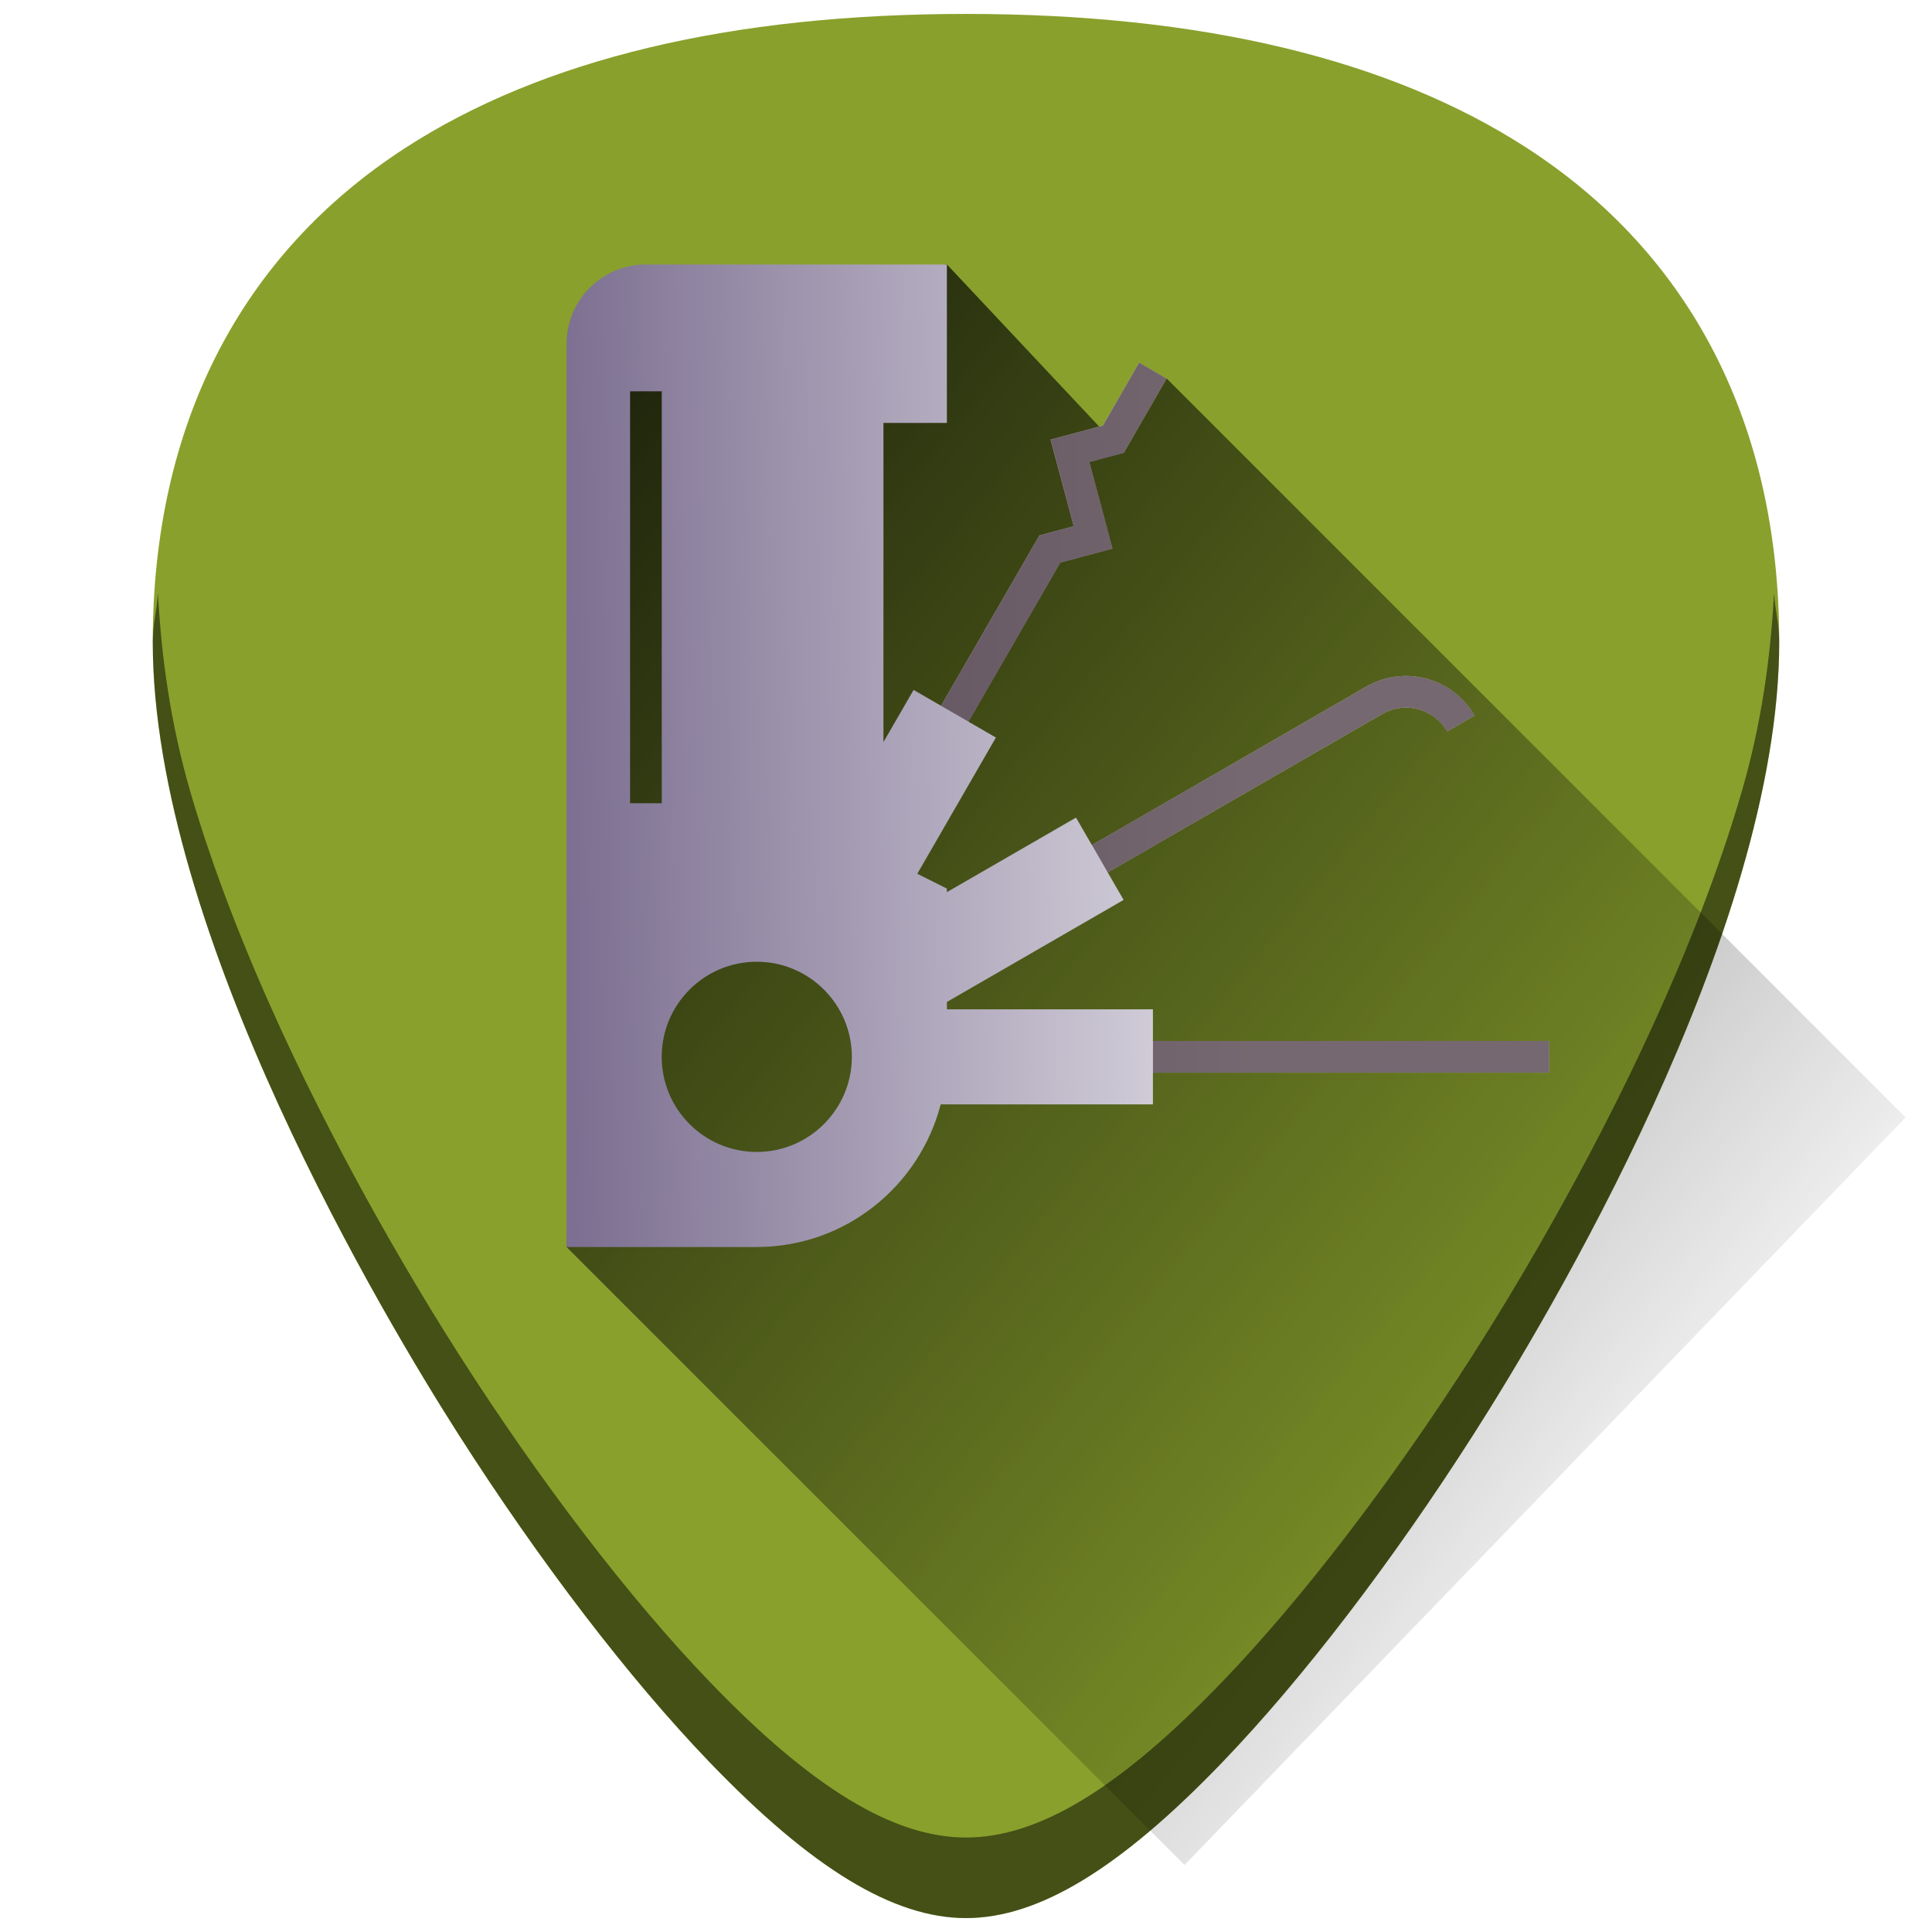
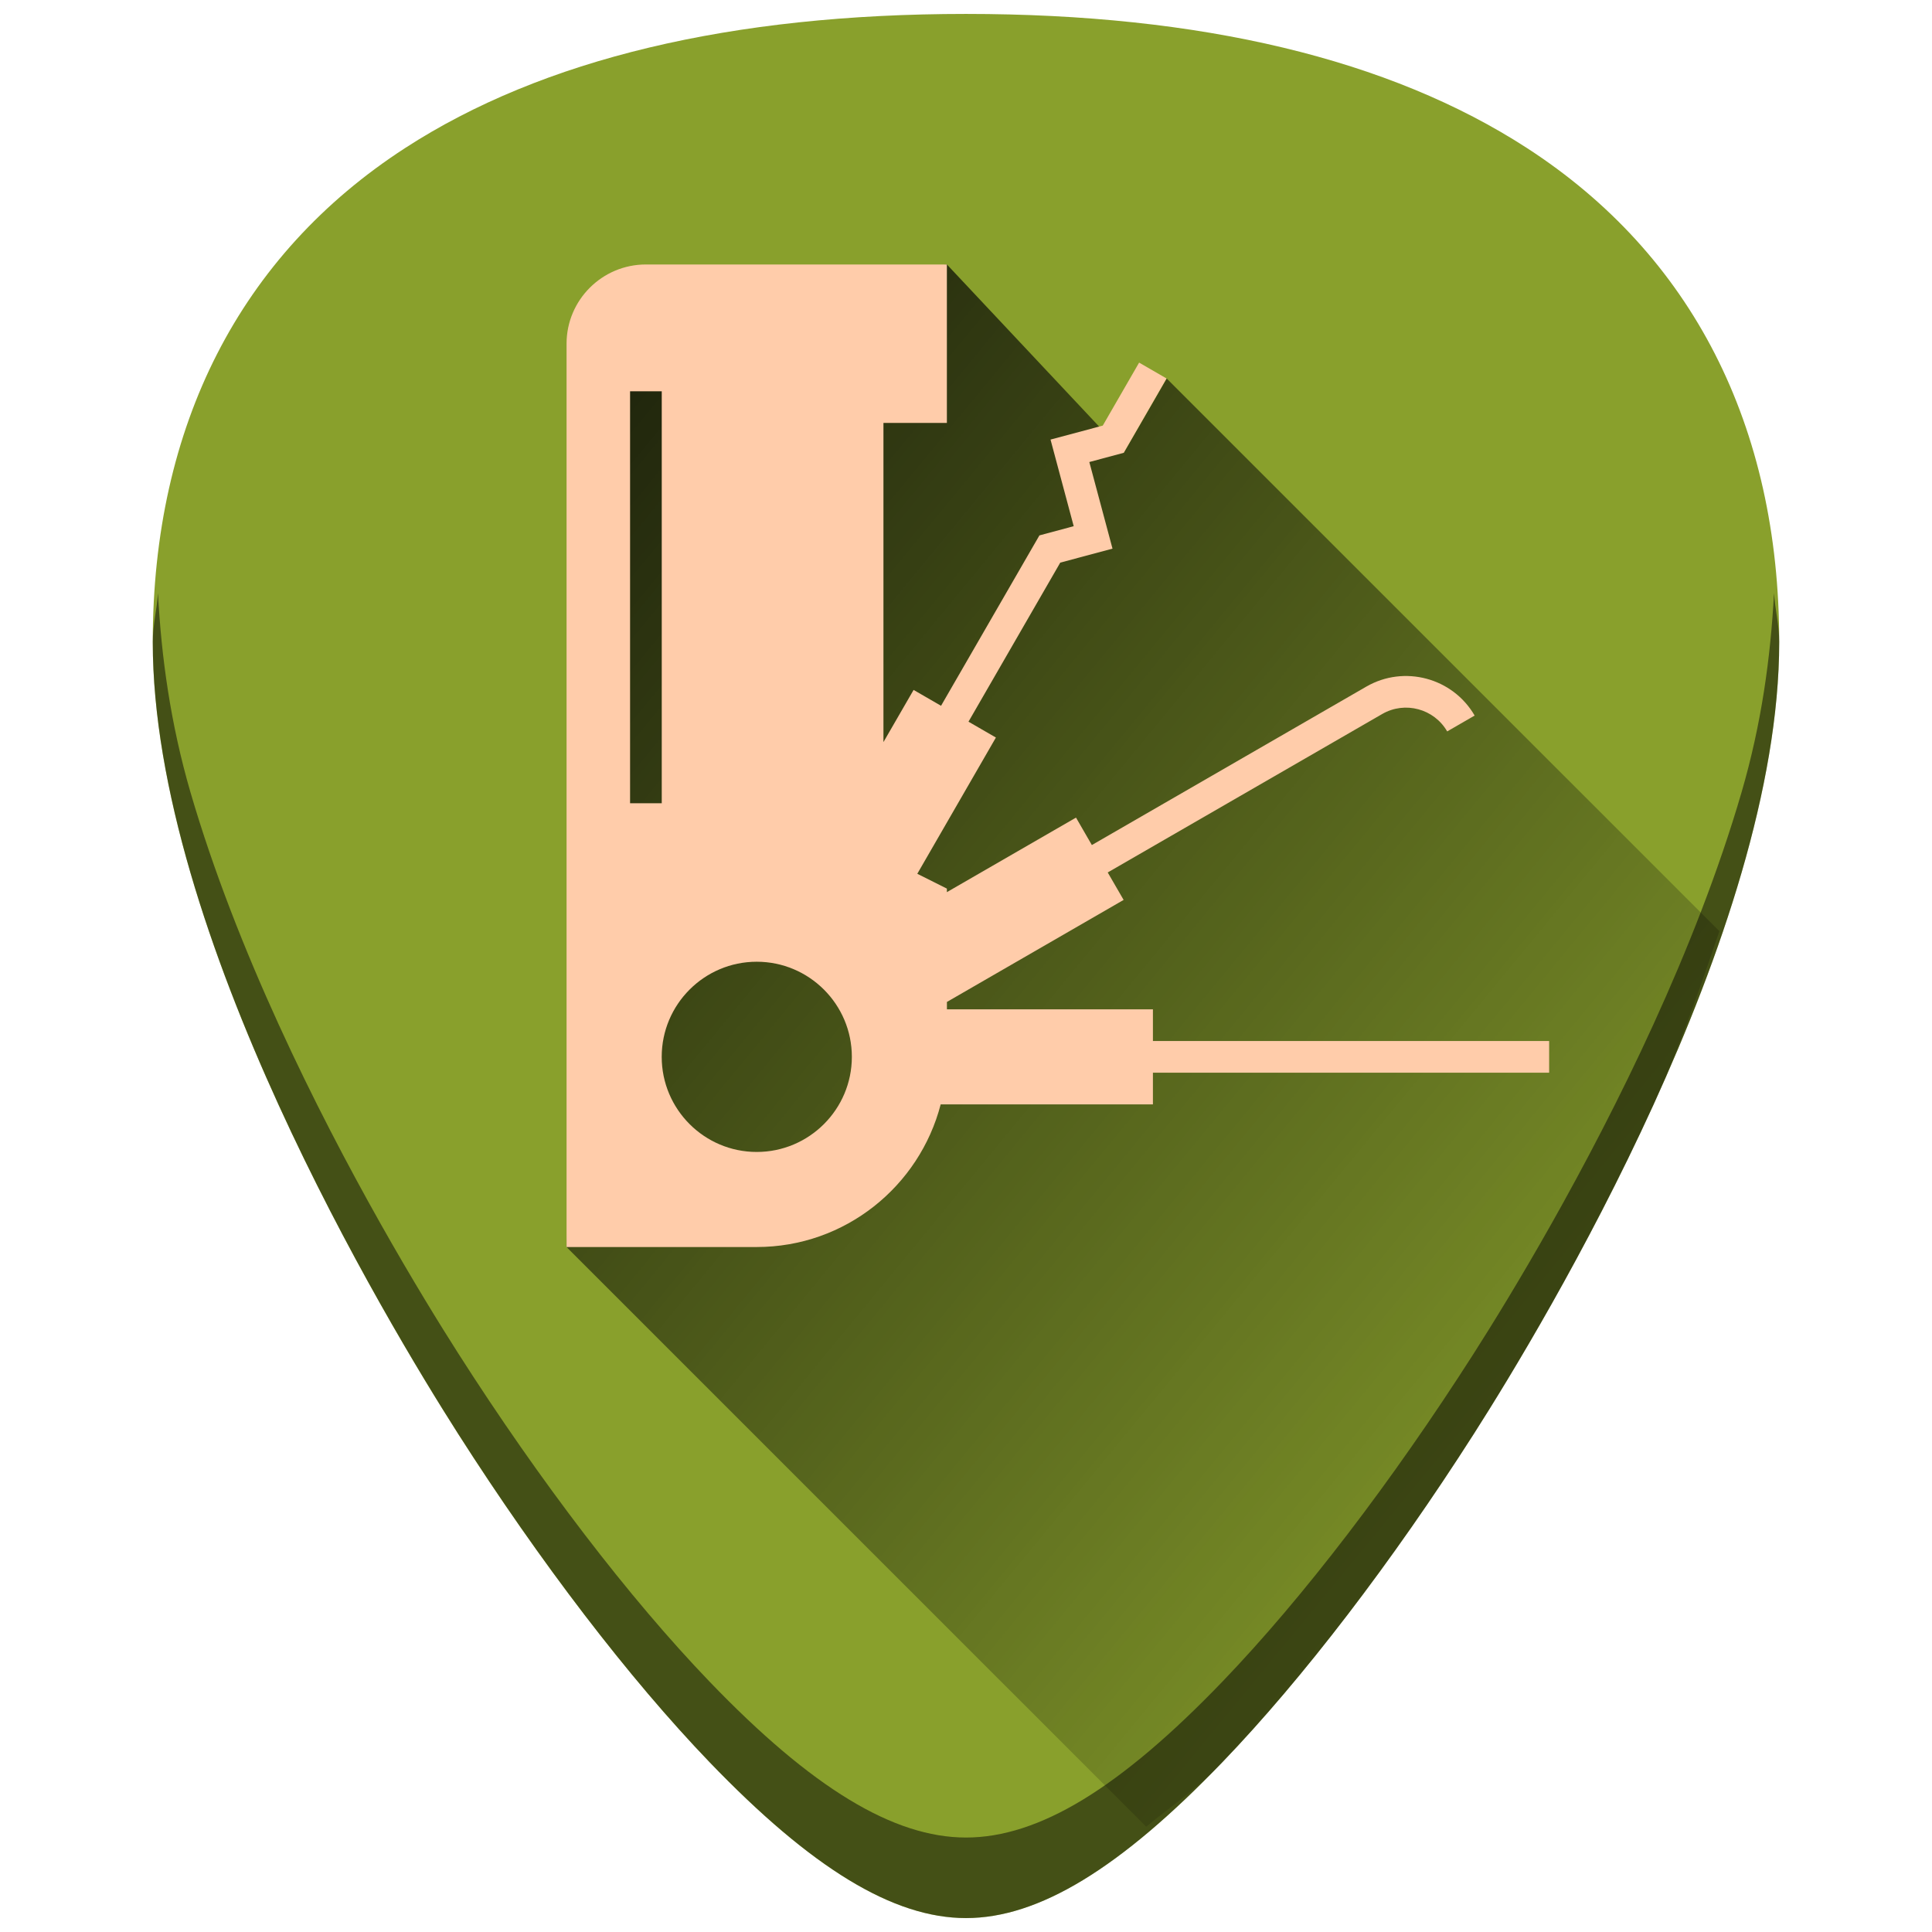
<svg xmlns="http://www.w3.org/2000/svg" xmlns:xlink="http://www.w3.org/1999/xlink" version="1.1" id="Capa_1" x="0px" y="0px" viewBox="0 0 48 48" xml:space="preserve" width="48" height="48">
  <defs id="defs39">
-     <linearGradient id="linearGradient936">
-       <stop id="stop932" offset="0" style="stop-color:#7c6f91;stop-opacity:1" />
-       <stop id="stop934" offset="1" style="stop-color:#dedbe3;stop-opacity:1" />
-     </linearGradient>
    <linearGradient id="linearGradient896">
      <stop style="stop-color:#000002;stop-opacity:1;" offset="0" id="stop892" />
      <stop style="stop-color:#000002;stop-opacity:0" offset="1" id="stop894" />
    </linearGradient>
    <clipPath clipPathUnits="userSpaceOnUse" id="clipPath1443">
      <rect ry="1.453" y="3" x="2" height="43" width="43" id="rect1445" style="fill:#4dc7c9;fill-opacity:1;stroke:none;stroke-width:0.199;stroke-linejoin:round;stroke-miterlimit:4;stroke-dasharray:none;stroke-opacity:0" />
    </clipPath>
-     <linearGradient xlink:href="#linearGradient896" id="linearGradient898" x1="11.213" y1="11.953" x2="43.339" y2="38.4" gradientUnits="userSpaceOnUse" />
-     <linearGradient xlink:href="#linearGradient936" id="linearGradient930" x1="14.076" y1="18.776" x2="31.053" y2="18.494" gradientUnits="userSpaceOnUse" />
+     <linearGradient xlink:href="#linearGradient896" id="linearGradient869" gradientUnits="userSpaceOnUse" x1="11.213" y1="11.953" x2="43.339" y2="38.4" />
  </defs>
  <g id="g6" transform="translate(0,-464)">
</g>
  <g id="g8" transform="translate(0,-464)">
</g>
  <g id="g10" transform="translate(0,-464)">
</g>
  <g id="g12" transform="translate(0,-464)">
</g>
  <g id="g14" transform="translate(0,-464)">
</g>
  <g id="g16" transform="translate(0,-464)">
</g>
  <g id="g18" transform="translate(0,-464)">
</g>
  <g id="g20" transform="translate(0,-464)">
</g>
  <g id="g22" transform="translate(0,-464)">
</g>
  <g id="g24" transform="translate(0,-464)">
</g>
  <g id="g26" transform="translate(0,-464)">
</g>
  <g id="g28" transform="translate(0,-464)">
</g>
  <g id="g30" transform="translate(0,-464)">
</g>
  <g id="g32" transform="translate(0,-464)">
</g>
  <g id="g34" transform="translate(0,-464)">
</g>
-   <g id="g858">
+   <g id="g875">
    <path id="path862" d="m 24.001,0.346 c -5.833,0 -10.522,1.12 -13.936,3.332 -4.101,2.657 -6.27,6.902 -6.27,12.271 0,7.227 5.806,16.885 7.586,19.674 2.032,3.183 4.25,6.08 6.246,8.156 2.542,2.644 4.568,3.875 6.373,3.875 1.805,0 3.829,-1.231 6.371,-3.875 1.996,-2.076 4.214,-4.973 6.246,-8.156 C 38.398,32.835 44.204,23.176 44.204,15.949 44.204,10.579 42.038,6.335 37.937,3.678 34.523,1.466 29.834,0.346 24.001,0.346 Z" style="fill:#89a02c;stroke-width:0.092" />
-     <path id="path890" d="M 23.527,6.571 27.921,11.25 28.986,9.404 47.344,27.762 29.43,46.335 14.076,30.982 14.871,14.776 14.682,8.094 Z" style="opacity:0.8;fill:url(#linearGradient898);fill-opacity:1;stroke:none;stroke-width:1px;stroke-linecap:butt;stroke-linejoin:miter;stroke-opacity:1" />
-     <path id="path860" d="m 16.046,6.571 c -1.085,0 -1.97,0.882 -1.97,1.968 V 30.982 h 4.724 c 2.197,0 4.044,-1.509 4.571,-3.544 h 5.273 v -0.787 h 9.844 V 25.864 h -9.844 v -0.787 h -5.118 v -0.184 l 4.39,-2.535 -0.395,-0.682 6.82,-3.937 c 0.565,-0.326 1.288,-0.131 1.614,0.433 l 0.682,-0.394 c -0.543,-0.939 -1.75,-1.262 -2.69,-0.72 l -6.82,3.937 -0.394,-0.682 -3.208,1.852 v -0.088 l -0.735,-0.368 1.953,-3.385 -0.681,-0.394 2.28,-3.952 1.298,-0.347 -0.576,-2.152 0.854,-0.229 1.065,-1.847 -0.682,-0.394 -0.903,1.565 -1.298,0.347 0.576,2.152 -0.852,0.229 -2.444,4.233 -0.682,-0.394 -0.749,1.296 v -7.93 h 1.576 V 6.571 Z m -0.392,3.15 h 0.787 V 19.957 h -0.787 z m 3.147,14.173 c 1.303,0 2.363,1.06 2.363,2.363 0,1.303 -1.06,2.363 -2.363,2.363 -1.303,0 -2.361,-1.06 -2.361,-2.363 0,-1.303 1.058,-2.363 2.361,-2.363 z" style="fill:url(#linearGradient930);fill-opacity:1;stroke-width:0.085" />
-     <path id="path922" d="m 24.064,17.93 2.279,-3.951 1.299,-0.348 -0.576,-2.15 0.854,-0.23 1.066,-1.846 -0.684,-0.395 -0.902,1.566 -1.297,0.346 0.574,2.152 -0.852,0.229 -2.443,4.234 z" style="opacity:0.7;fill:#48373e;stroke:none;stroke-width:1px;stroke-linecap:butt;stroke-linejoin:miter;stroke-opacity:1" />
-     <path id="path920" d="m 27.521,21.676 6.82,-3.938 c 0.282,-0.163 0.604,-0.196 0.896,-0.117 0.292,0.079 0.554,0.269 0.717,0.551 l 0.684,-0.395 c -0.271,-0.47 -0.71,-0.784 -1.197,-0.914 -0.487,-0.13 -1.022,-0.076 -1.492,0.195 l -6.82,3.936 z" style="opacity:0.7;fill:#48373e;stroke:none;stroke-width:1px;stroke-linecap:butt;stroke-linejoin:miter;stroke-opacity:1" />
-     <path id="path918" d="m 28.645,26.65 h 9.844 v -0.787 h -9.844 z" style="opacity:0.7;fill:#48373e;stroke:none;stroke-width:1px;stroke-linecap:butt;stroke-linejoin:miter;stroke-opacity:1" />
+     <path id="path890" d="m 28.477,45.383 c 0.624,-0.516 1.199,-0.88 1.895,-1.604 1.996,-2.076 4.214,-4.973 6.246,-8.156 0.89,-1.394 2.787,-4.505 4.461,-8.172 0.626,-1.371 1.139,-2.851 1.639,-4.316 L 28.986,9.404 27.92,11.25 23.527,6.572 14.682,8.094 l 0.189,6.684 -0.795,16.205 z" style="opacity:0.8;fill:url(#linearGradient869);fill-opacity:1;stroke:none;stroke-width:1px;stroke-linecap:butt;stroke-linejoin:miter;stroke-opacity:1" />
+     <path id="path860" d="m 16.046,6.571 c -1.085,0 -1.97,0.882 -1.97,1.968 V 30.982 h 4.724 c 2.197,0 4.044,-1.509 4.571,-3.544 h 5.273 v -0.787 h 9.844 V 25.864 h -9.844 v -0.787 h -5.118 v -0.184 l 4.39,-2.535 -0.395,-0.682 6.82,-3.937 c 0.565,-0.326 1.288,-0.131 1.614,0.433 l 0.682,-0.394 c -0.543,-0.939 -1.75,-1.262 -2.69,-0.72 l -6.82,3.937 -0.394,-0.682 -3.208,1.852 v -0.088 l -0.735,-0.368 1.953,-3.385 -0.681,-0.394 2.28,-3.952 1.298,-0.347 -0.576,-2.152 0.854,-0.229 1.065,-1.847 -0.682,-0.394 -0.903,1.565 -1.298,0.347 0.576,2.152 -0.852,0.229 -2.444,4.233 -0.682,-0.394 -0.749,1.296 v -7.93 h 1.576 V 6.571 Z m -0.392,3.15 h 0.787 V 19.957 h -0.787 z m 3.147,14.173 c 1.303,0 2.363,1.06 2.363,2.363 0,1.303 -1.06,2.363 -2.363,2.363 -1.303,0 -2.361,-1.06 -2.361,-2.363 0,-1.303 1.058,-2.363 2.361,-2.363 z" style="fill:#ffccaa;fill-opacity:1;stroke-width:0.085" />
    <path id="path879" d="m 3.925,14.736 c -0.027,0.413 -0.129,0.785 -0.129,1.213 0,7.227 5.808,16.885 7.588,19.674 2.032,3.183 4.248,6.08 6.244,8.156 2.542,2.644 4.568,3.875 6.373,3.875 1.805,0 3.829,-1.231 6.371,-3.875 1.996,-2.076 4.214,-4.973 6.246,-8.156 1.78,-2.788 7.586,-12.447 7.586,-19.674 8e-6,-0.428 -0.102,-0.8 -0.129,-1.213 -0.084,1.592 -0.311,3.248 -0.805,4.943 -0.572,1.965 -1.354,3.938 -2.191,5.771 -1.674,3.667 -3.571,6.778 -4.461,8.172 -2.032,3.183 -4.25,6.08 -6.246,8.156 -1.271,1.322 -2.412,2.291 -3.461,2.93 -1.049,0.638 -2.008,0.945 -2.91,0.945 -0.902,0 -1.858,-0.307 -2.908,-0.945 C 20.043,44.071 18.899,43.101 17.628,41.779 15.632,39.703 13.416,36.806 11.384,33.623 10.494,32.229 8.597,29.118 6.923,25.451 6.086,23.618 5.304,21.645 4.731,19.68 4.238,17.984 4.008,16.328 3.925,14.736 Z" style="opacity:0.5;fill:#000000;stroke-width:0.092" />
  </g>
</svg>
